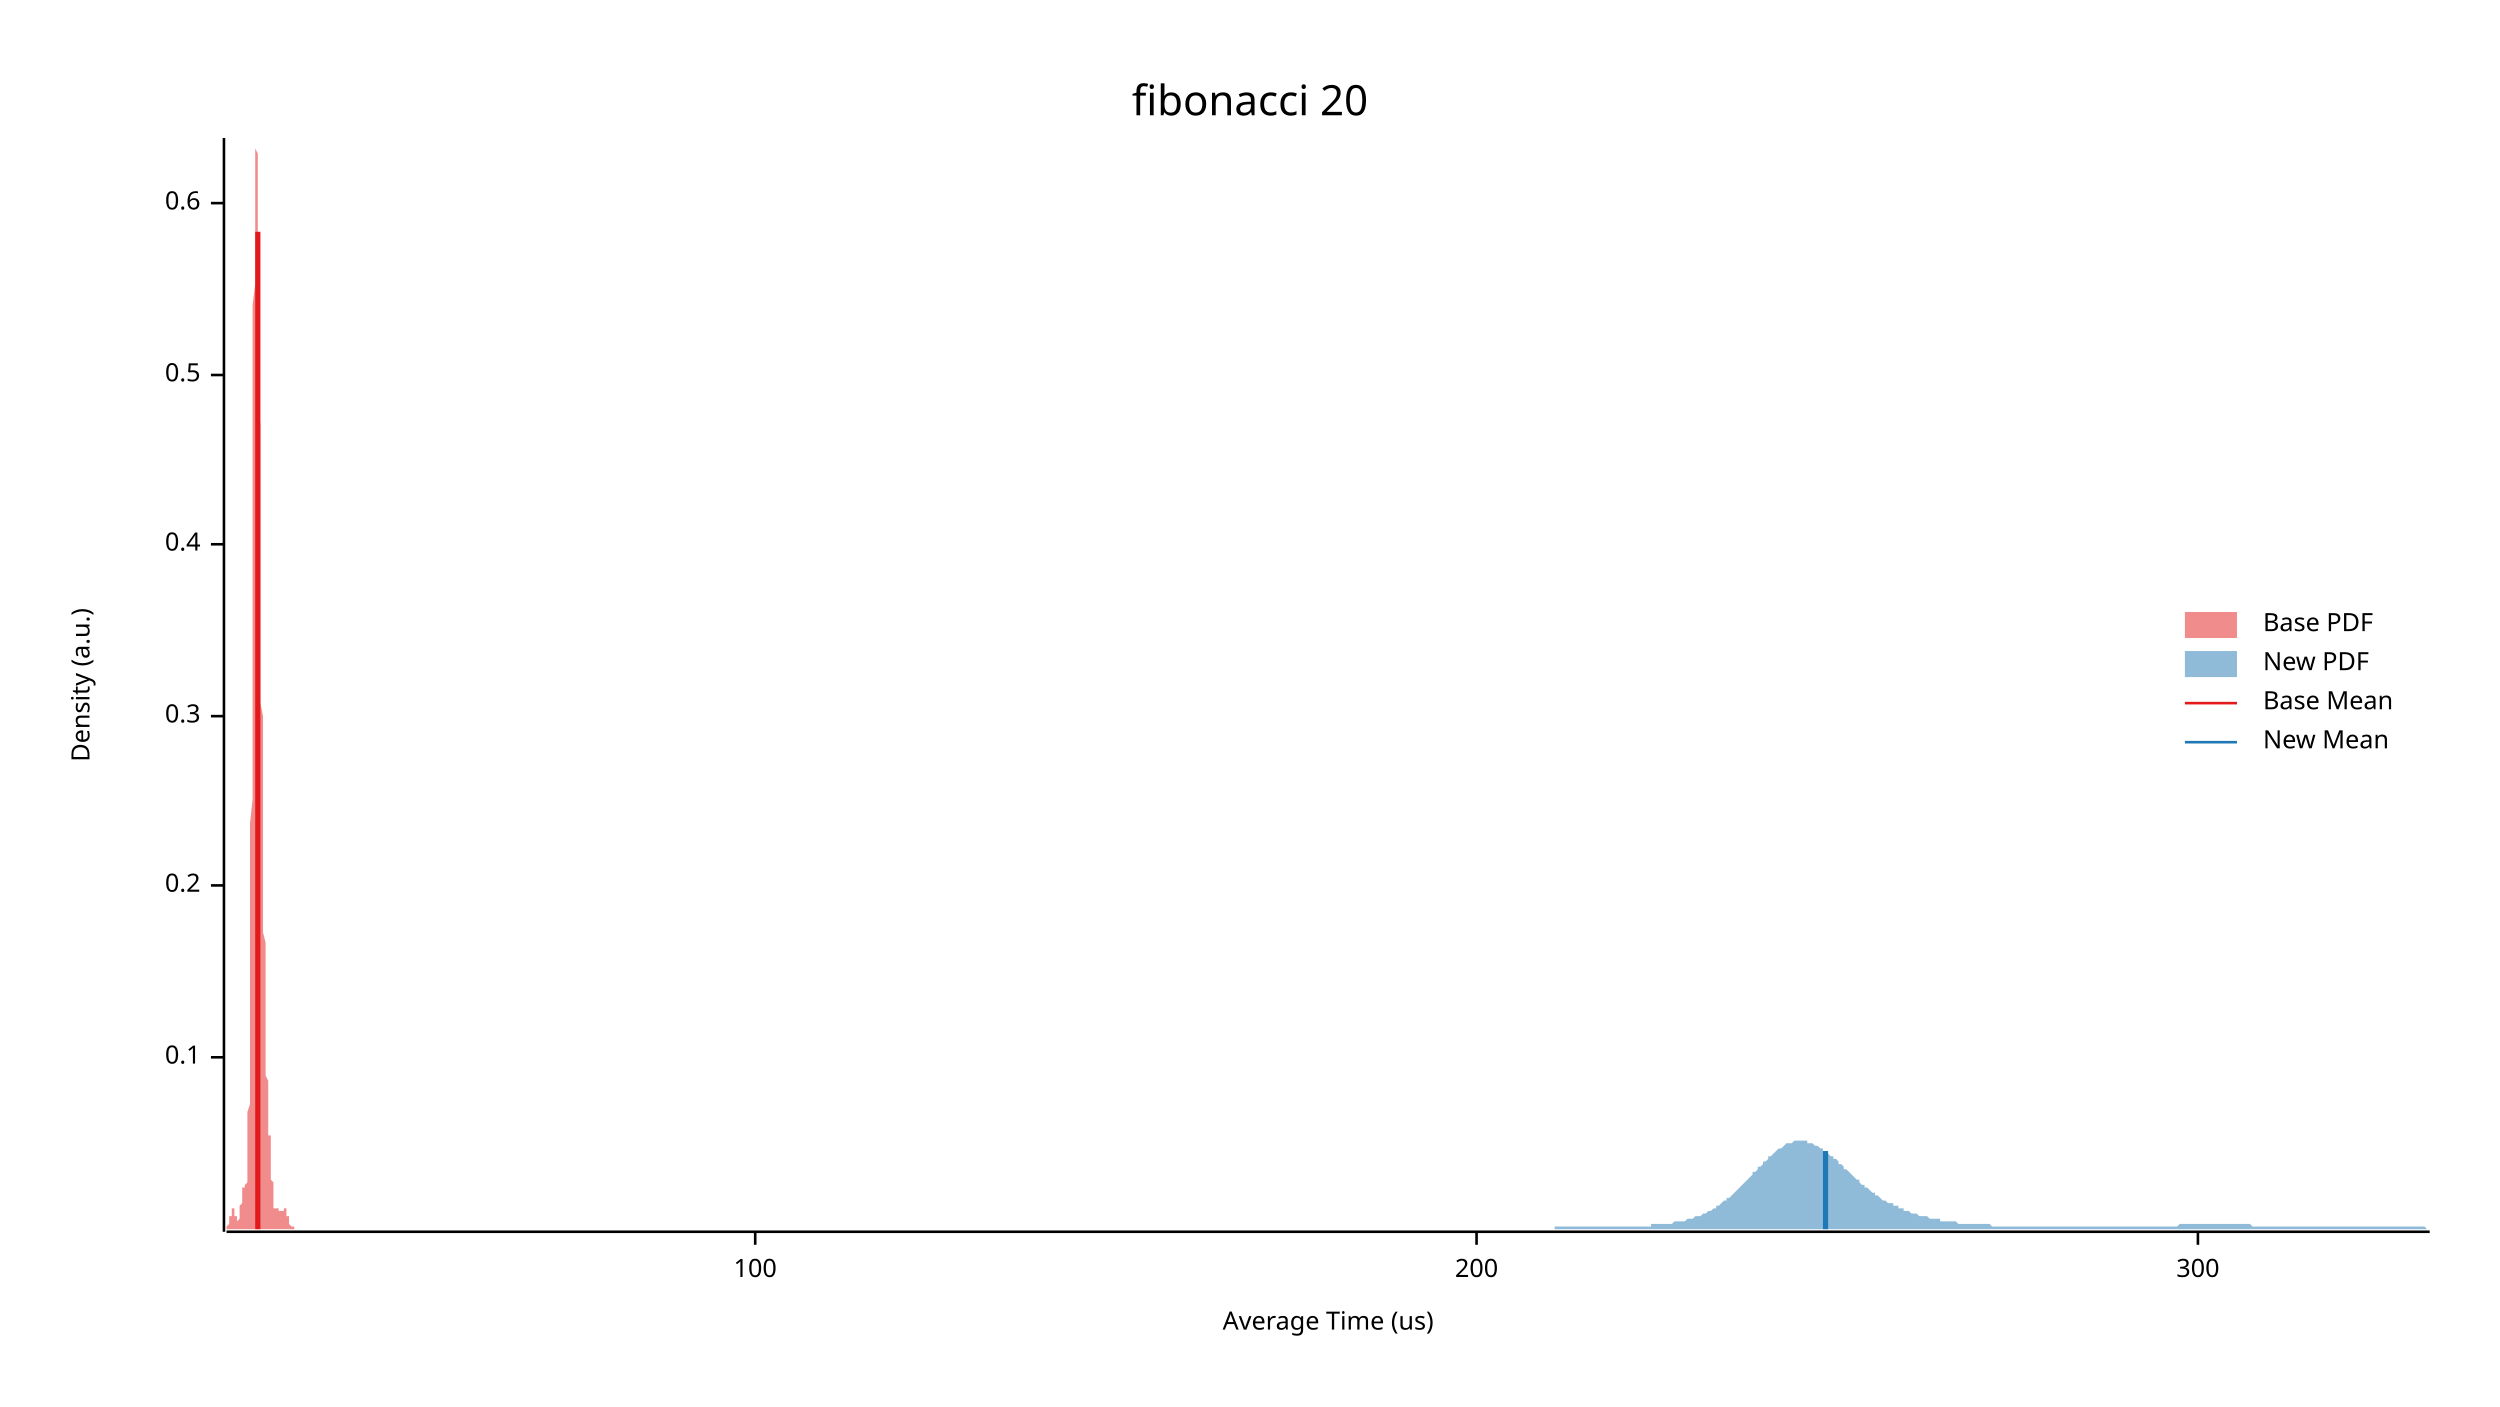
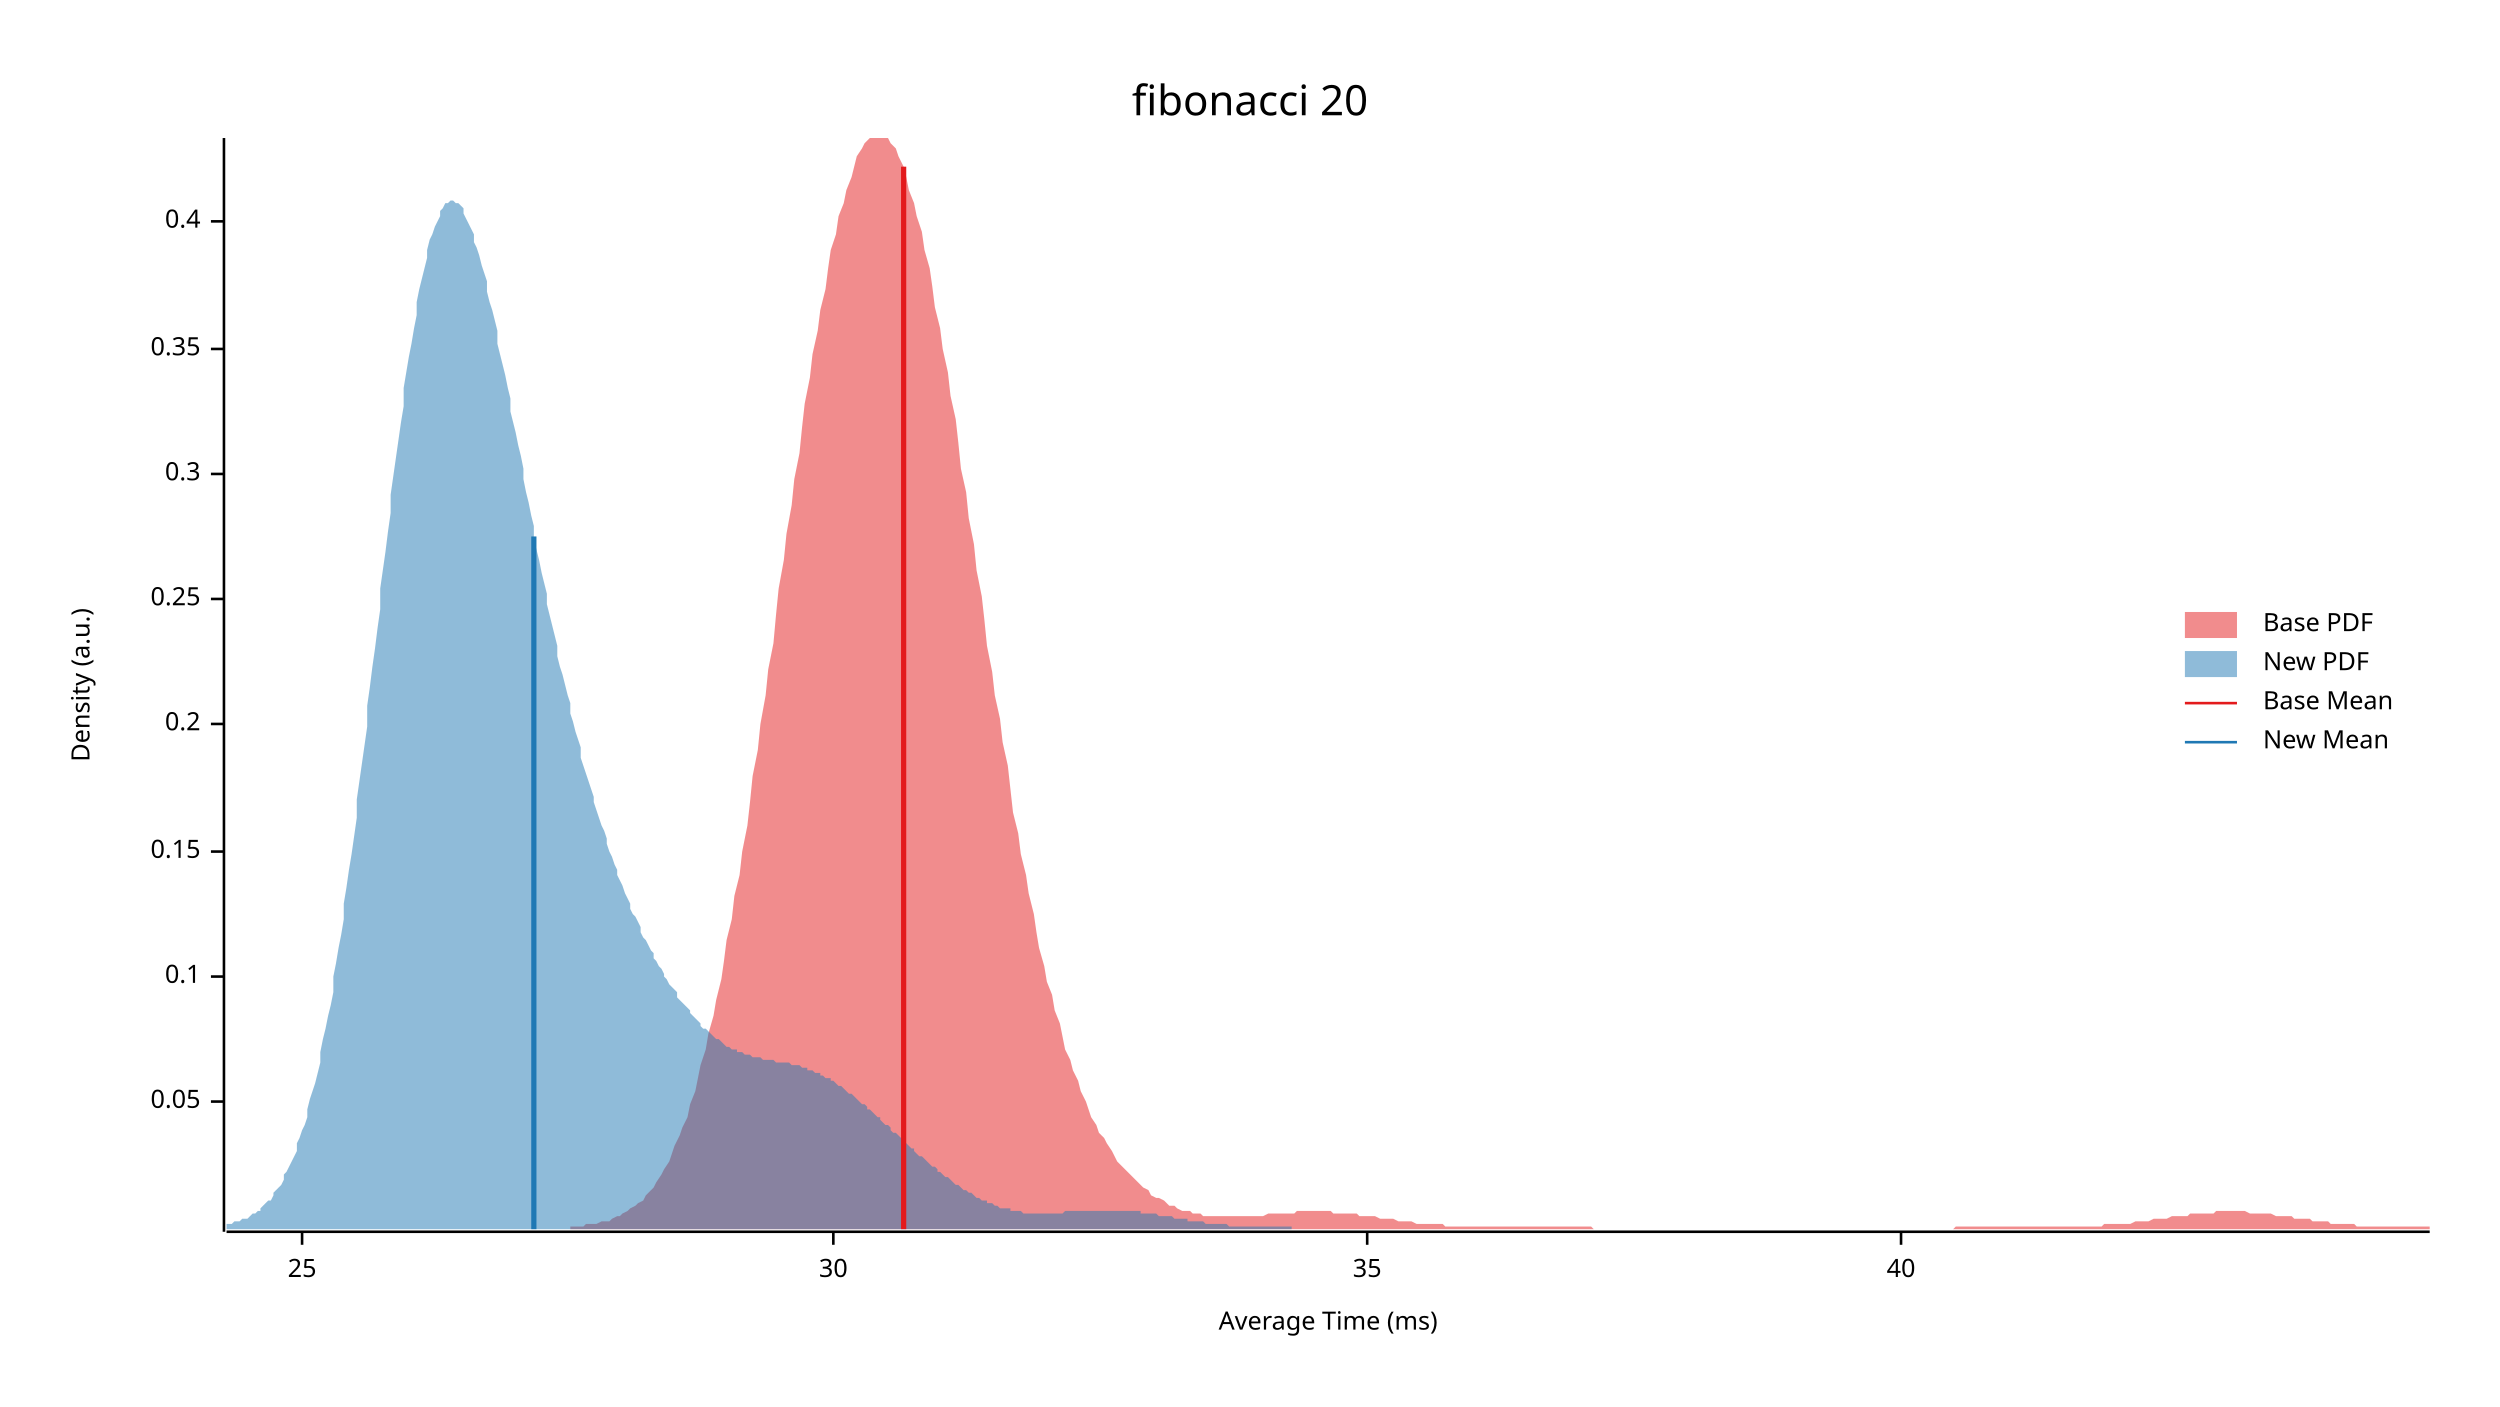
<svg xmlns="http://www.w3.org/2000/svg" width="960" height="540">
  <text x="480" y="32" dy="0.76em" text-anchor="middle" font-family="sans-serif" font-size="16.129" opacity="1" fill="#000000">
fibonacci 20
</text>
  <text x="27" y="263" dy="0.76em" text-anchor="middle" font-family="sans-serif" font-size="9.677" opacity="1" fill="#000000" transform="rotate(270, 27, 263)">
Density (a.u.)
</text>
  <text x="510" y="513" dy="-0.5ex" text-anchor="middle" font-family="sans-serif" font-size="9.677" opacity="1" fill="#000000">
- Average Time (us)
+ Average Time (ms)
</text>
  <polyline fill="none" opacity="1" stroke="#000000" stroke-width="1" points="86,53 86,473 " />
-   <text x="77" y="406" dy="0.5ex" text-anchor="end" font-family="sans-serif" font-size="9.677" opacity="1" fill="#000000">
+   <text x="77" y="423" dy="0.5ex" text-anchor="end" font-family="sans-serif" font-size="9.677" opacity="1" fill="#000000">
+ 0.05
+ </text>
+   <polyline fill="none" opacity="1" stroke="#000000" stroke-width="1" points="81,423 86,423 " />
+   <text x="77" y="375" dy="0.5ex" text-anchor="end" font-family="sans-serif" font-size="9.677" opacity="1" fill="#000000">
0.1
</text>
-   <polyline fill="none" opacity="1" stroke="#000000" stroke-width="1" points="81,406 86,406 " />
-   <text x="77" y="340" dy="0.5ex" text-anchor="end" font-family="sans-serif" font-size="9.677" opacity="1" fill="#000000">
+   <polyline fill="none" opacity="1" stroke="#000000" stroke-width="1" points="81,375 86,375 " />
+   <text x="77" y="327" dy="0.5ex" text-anchor="end" font-family="sans-serif" font-size="9.677" opacity="1" fill="#000000">
+ 0.15
+ </text>
+   <polyline fill="none" opacity="1" stroke="#000000" stroke-width="1" points="81,327 86,327 " />
+   <text x="77" y="278" dy="0.5ex" text-anchor="end" font-family="sans-serif" font-size="9.677" opacity="1" fill="#000000">
0.2
</text>
-   <polyline fill="none" opacity="1" stroke="#000000" stroke-width="1" points="81,340 86,340 " />
-   <text x="77" y="275" dy="0.5ex" text-anchor="end" font-family="sans-serif" font-size="9.677" opacity="1" fill="#000000">
+   <polyline fill="none" opacity="1" stroke="#000000" stroke-width="1" points="81,278 86,278 " />
+   <text x="77" y="230" dy="0.5ex" text-anchor="end" font-family="sans-serif" font-size="9.677" opacity="1" fill="#000000">
+ 0.25
+ </text>
+   <polyline fill="none" opacity="1" stroke="#000000" stroke-width="1" points="81,230 86,230 " />
+   <text x="77" y="182" dy="0.5ex" text-anchor="end" font-family="sans-serif" font-size="9.677" opacity="1" fill="#000000">
0.3
</text>
-   <polyline fill="none" opacity="1" stroke="#000000" stroke-width="1" points="81,275 86,275 " />
-   <text x="77" y="209" dy="0.5ex" text-anchor="end" font-family="sans-serif" font-size="9.677" opacity="1" fill="#000000">
+   <polyline fill="none" opacity="1" stroke="#000000" stroke-width="1" points="81,182 86,182 " />
+   <text x="77" y="134" dy="0.5ex" text-anchor="end" font-family="sans-serif" font-size="9.677" opacity="1" fill="#000000">
+ 0.35
+ </text>
+   <polyline fill="none" opacity="1" stroke="#000000" stroke-width="1" points="81,134 86,134 " />
+   <text x="77" y="85" dy="0.5ex" text-anchor="end" font-family="sans-serif" font-size="9.677" opacity="1" fill="#000000">
0.4
</text>
-   <polyline fill="none" opacity="1" stroke="#000000" stroke-width="1" points="81,209 86,209 " />
-   <text x="77" y="144" dy="0.5ex" text-anchor="end" font-family="sans-serif" font-size="9.677" opacity="1" fill="#000000">
- 0.5
+   <polyline fill="none" opacity="1" stroke="#000000" stroke-width="1" points="81,85 86,85 " />
+   <polyline fill="none" opacity="1" stroke="#000000" stroke-width="1" points="87,473 933,473 " />
+   <text x="116" y="483" dy="0.76em" text-anchor="middle" font-family="sans-serif" font-size="9.677" opacity="1" fill="#000000">
+ 25
</text>
-   <polyline fill="none" opacity="1" stroke="#000000" stroke-width="1" points="81,144 86,144 " />
-   <text x="77" y="78" dy="0.5ex" text-anchor="end" font-family="sans-serif" font-size="9.677" opacity="1" fill="#000000">
- 0.6
+   <polyline fill="none" opacity="1" stroke="#000000" stroke-width="1" points="116,473 116,478 " />
+   <text x="320" y="483" dy="0.76em" text-anchor="middle" font-family="sans-serif" font-size="9.677" opacity="1" fill="#000000">
+ 30
</text>
-   <polyline fill="none" opacity="1" stroke="#000000" stroke-width="1" points="81,78 86,78 " />
-   <polyline fill="none" opacity="1" stroke="#000000" stroke-width="1" points="87,473 933,473 " />
-   <text x="290" y="483" dy="0.76em" text-anchor="middle" font-family="sans-serif" font-size="9.677" opacity="1" fill="#000000">
- 100
+   <polyline fill="none" opacity="1" stroke="#000000" stroke-width="1" points="320,473 320,478 " />
+   <text x="525" y="483" dy="0.76em" text-anchor="middle" font-family="sans-serif" font-size="9.677" opacity="1" fill="#000000">
+ 35
</text>
-   <polyline fill="none" opacity="1" stroke="#000000" stroke-width="1" points="290,473 290,478 " />
-   <text x="567" y="483" dy="0.76em" text-anchor="middle" font-family="sans-serif" font-size="9.677" opacity="1" fill="#000000">
- 200
+   <polyline fill="none" opacity="1" stroke="#000000" stroke-width="1" points="525,473 525,478 " />
+   <text x="730" y="483" dy="0.76em" text-anchor="middle" font-family="sans-serif" font-size="9.677" opacity="1" fill="#000000">
+ 40
</text>
-   <polyline fill="none" opacity="1" stroke="#000000" stroke-width="1" points="567,473 567,478 " />
-   <text x="844" y="483" dy="0.76em" text-anchor="middle" font-family="sans-serif" font-size="9.677" opacity="1" fill="#000000">
- 300
- </text>
-   <polyline fill="none" opacity="1" stroke="#000000" stroke-width="1" points="844,473 844,478 " />
-   <polygon opacity="0.5" fill="#E31A1C" points="87,471 87,471 87,471 87,471 87,471 87,471 87,471 87,471 87,471 87,471 87,471 87,471 87,471 87,471 87,471 87,471 87,471 87,471 87,471 87,471 88,470 88,470 88,470 88,470 88,470 88,470 88,470 88,469 88,469 88,469 88,469 88,469 88,469 88,468 88,468 88,468 88,468 88,467 88,467 89,467 89,467 89,467 89,466 89,466 89,466 89,466 89,466 89,465 89,465 89,465 89,465 89,465 89,465 89,464 89,464 89,464 89,464 89,464 90,464 90,464 90,464 90,464 90,464 90,465 90,465 90,465 90,465 90,465 90,465 90,465 90,466 90,466 90,466 90,466 90,466 90,467 90,467 91,467 91,467 91,467 91,468 91,468 91,468 91,468 91,468 91,468 91,468 91,468 91,469 91,469 91,469 91,469 91,469 91,469 91,469 91,469 92,468 92,468 92,468 92,468 92,468 92,468 92,467 92,467 92,467 92,467 92,466 92,466 92,465 92,465 92,465 92,464 92,464 92,463 92,463 92,463 93,462 93,462 93,461 93,461 93,460 93,460 93,460 93,459 93,459 93,458 93,458 93,458 93,458 93,457 93,457 93,457 93,457 93,456 93,456 94,456 94,456 94,456 94,456 94,456 94,456 94,456 94,456 94,456 94,456 94,456 94,456 94,456 94,456 94,456 94,455 94,455 94,455 94,455 95,454 95,454 95,453 95,453 95,452 95,451 95,450 95,449 95,448 95,447 95,445 95,444 95,442 95,440 95,438 95,436 95,433 95,430 95,427 96,424 96,421 96,417 96,413 96,409 96,404 96,399 96,394 96,389 96,383 96,377 96,370 96,364 96,356 96,349 96,341 96,333 96,324 96,316 97,307 97,297 97,288 97,278 97,268 97,258 97,247 97,237 97,226 97,216 97,205 97,195 97,184 97,174 97,164 97,154 97,144 97,135 97,126 97,117 98,109 98,101 98,94 98,87 98,81 98,75 98,70 98,65 98,62 98,58 98,56 98,54 98,53 98,53 98,53 98,53 98,53 98,55 98,57 99,59 99,62 99,66 99,70 99,74 99,78 99,83 99,89 99,94 99,100 99,106 99,112 99,118 99,124 99,130 99,137 99,143 99,150 99,156 100,163 100,169 100,175 100,182 100,188 100,194 100,201 100,207 100,213 100,219 100,225 100,231 100,236 100,242 100,248 100,253 100,259 100,264 100,270 101,275 101,280 101,285 101,290 101,296 101,300 101,305 101,310 101,315 101,320 101,324 101,329 101,333 101,337 101,342 101,346 101,350 101,354 101,358 102,362 102,365 102,369 102,372 102,376 102,379 102,382 102,385 102,388 102,391 102,393 102,396 102,398 102,401 102,403 102,405 102,407 102,409 102,411 102,413 103,415 103,416 103,418 103,419 103,421 103,422 103,423 103,424 103,426 103,427 103,428 103,429 103,430 103,431 103,432 103,433 103,434 103,435 103,436 104,436 104,437 104,438 104,439 104,440 104,441 104,442 104,443 104,444 104,445 104,446 104,447 104,447 104,448 104,449 104,450 104,451 104,452 104,453 105,454 105,455 105,455 105,456 105,457 105,458 105,459 105,459 105,460 105,460 105,461 105,462 105,462 105,462 105,463 105,463 105,464 105,464 105,464 106,464 106,464 106,465 106,465 106,465 106,465 106,465 106,465 106,465 106,465 106,465 106,465 106,465 106,465 106,465 106,464 106,464 106,464 106,464 107,464 107,464 107,464 107,464 107,464 107,464 107,464 107,464 107,464 107,464 107,464 107,464 107,464 107,464 107,464 107,464 107,464 107,465 107,465 107,465 108,465 108,465 108,465 108,465 108,465 108,465 108,465 108,465 108,465 108,466 108,466 108,466 108,466 108,466 108,466 108,465 108,465 108,465 108,465 109,465 109,465 109,465 109,465 109,465 109,465 109,465 109,465 109,464 109,464 109,464 109,464 109,464 109,464 109,464 109,464 109,464 109,464 109,464 110,464 110,464 110,464 110,464 110,464 110,465 110,465 110,465 110,465 110,465 110,465 110,465 110,466 110,466 110,466 110,466 110,467 110,467 110,467 111,467 111,467 111,468 111,468 111,468 111,468 111,469 111,469 111,469 111,469 111,469 111,469 111,470 111,470 111,470 111,470 111,470 111,470 111,470 112,471 112,471 112,471 112,471 112,471 112,471 112,471 112,471 112,471 112,471 112,471 112,471 112,471 112,471 112,471 112,471 112,471 112,471 112,471 113,471 113,472 87,472 " />
-   <polygon opacity="0.5" fill="#1F78B4" points="597,471 597,471 598,471 599,471 599,471 600,471 601,471 601,471 602,471 603,471 603,471 604,471 605,471 605,471 606,471 607,471 607,471 608,471 609,471 609,471 610,471 611,471 611,471 612,471 613,471 613,471 614,471 615,471 615,471 616,471 617,471 617,471 618,471 619,471 619,471 620,471 621,471 621,471 622,471 623,471 624,471 624,471 625,471 626,471 626,471 627,471 628,471 628,471 629,471 630,471 630,471 631,471 632,471 632,471 633,471 634,471 634,470 635,470 636,470 636,470 637,470 638,470 638,470 639,470 640,470 640,470 641,470 642,470 642,470 643,469 644,469 644,469 645,469 646,469 646,469 647,469 648,468 648,468 649,468 650,468 650,468 651,467 652,467 652,467 653,467 654,466 654,466 655,466 656,465 657,465 657,465 658,464 659,464 659,463 660,463 661,462 661,462 662,461 663,461 663,460 664,460 665,459 665,459 666,458 667,457 667,457 668,456 669,455 669,455 670,454 671,453 671,453 672,452 673,451 673,450 674,450 675,449 675,448 676,448 677,447 677,446 678,446 679,445 679,444 680,444 681,443 681,443 682,442 683,441 683,441 684,441 685,440 685,440 686,439 687,439 687,439 688,439 689,438 689,438 690,438 691,438 692,438 692,438 693,438 694,438 694,439 695,439 696,439 696,439 697,440 698,440 698,440 699,441 700,441 700,442 701,442 702,443 702,443 703,444 704,444 704,445 705,445 706,446 706,447 707,447 708,448 708,449 709,449 710,450 710,450 711,451 712,452 712,452 713,453 714,453 714,454 715,455 716,455 716,456 717,456 718,457 718,457 719,458 720,458 720,459 721,459 722,460 722,460 723,461 724,461 724,461 725,462 726,462 727,462 727,463 728,463 729,463 729,464 730,464 731,464 731,465 732,465 733,465 733,465 734,466 735,466 735,466 736,466 737,467 737,467 738,467 739,467 739,467 740,467 741,468 741,468 742,468 743,468 743,468 744,468 745,468 745,469 746,469 747,469 747,469 748,469 749,469 749,469 750,469 751,469 751,469 752,470 753,470 753,470 754,470 755,470 755,470 756,470 757,470 757,470 758,470 759,470 759,470 760,470 761,470 762,470 762,470 763,470 764,470 764,470 765,471 766,471 766,471 767,471 768,471 768,471 769,471 770,471 770,471 771,471 772,471 772,471 773,471 774,471 774,471 775,471 776,471 776,471 777,471 778,471 778,471 779,471 780,471 780,471 781,471 782,471 782,471 783,471 784,471 784,471 785,471 786,471 786,471 787,471 788,471 788,471 789,471 790,471 790,471 791,471 792,471 792,471 793,471 794,471 795,471 795,471 796,471 797,471 797,471 798,471 799,471 799,471 800,471 801,471 801,471 802,471 803,471 803,471 804,471 805,471 805,471 806,471 807,471 807,471 808,471 809,471 809,471 810,471 811,471 811,471 812,471 813,471 813,471 814,471 815,471 815,471 816,471 817,471 817,471 818,471 819,471 819,471 820,471 821,471 821,471 822,471 823,471 823,471 824,471 825,471 825,471 826,471 827,471 827,471 828,471 829,471 830,471 830,471 831,471 832,471 832,471 833,471 834,471 834,471 835,471 836,471 836,471 837,470 838,470 838,470 839,470 840,470 840,470 841,470 842,470 842,470 843,470 844,470 844,470 845,470 846,470 846,470 847,470 848,470 848,470 849,470 850,470 850,470 851,470 852,470 852,470 853,470 854,470 854,470 855,470 856,470 856,470 857,470 858,470 858,470 859,470 860,470 860,470 861,470 862,470 862,470 863,470 864,470 865,471 865,471 866,471 867,471 867,471 868,471 869,471 869,471 870,471 871,471 871,471 872,471 873,471 873,471 874,471 875,471 875,471 876,471 877,471 877,471 878,471 879,471 879,471 880,471 881,471 881,471 882,471 883,471 883,471 884,471 885,471 885,471 886,471 887,471 887,471 888,471 889,471 889,471 890,471 891,471 891,471 892,471 893,471 893,471 894,471 895,471 895,471 896,471 897,471 897,471 898,471 899,471 900,471 900,471 901,471 902,471 902,471 903,471 904,471 904,471 905,471 906,471 906,471 907,471 908,471 908,471 909,471 910,471 910,471 911,471 912,471 912,471 913,471 914,471 914,471 915,471 916,471 916,471 917,471 918,471 918,471 919,471 920,471 920,471 921,471 922,471 922,471 923,471 924,471 924,471 925,471 926,471 926,471 927,471 928,471 928,471 929,471 930,471 930,471 931,471 932,472 933,472 933,472 597,472 " />
-   <polyline fill="none" opacity="1" stroke="#E31A1C" stroke-width="2" points="99,472 99,89 " />
-   <polyline fill="none" opacity="1" stroke="#1F78B4" stroke-width="2" points="701,472 701,442 " />
+   <polyline fill="none" opacity="1" stroke="#000000" stroke-width="1" points="730,473 730,478 " />
+   <polygon opacity="0.5" fill="#E31A1C" points="219,471 221,471 222,471 224,471 225,470 227,470 228,470 229,470 231,469 232,469 234,469 235,468 237,467 238,467 239,466 241,465 242,464 244,463 245,462 247,461 248,459 249,458 251,456 252,454 254,451 255,449 257,446 258,443 259,440 261,436 262,433 264,429 265,424 267,419 268,414 269,409 271,403 272,397 274,390 275,384 277,376 278,369 279,361 281,353 282,344 284,336 285,327 287,317 288,308 289,298 291,288 292,278 294,267 295,257 297,247 298,236 299,226 301,215 302,205 304,194 305,184 307,174 308,164 309,155 311,145 312,136 314,127 315,119 317,111 318,103 319,96 321,90 322,83 324,78 325,73 327,68 328,64 329,60 331,57 332,55 334,53 335,53 337,53 338,53 339,53 341,53 342,55 344,57 345,60 347,64 348,68 349,73 351,78 352,83 354,89 355,96 357,103 358,110 359,118 361,126 362,134 364,143 365,152 367,161 368,170 369,180 371,189 372,199 374,209 375,219 377,229 378,238 379,248 381,258 382,267 384,276 385,285 387,294 388,303 389,312 391,320 392,328 394,336 395,343 397,351 398,358 399,364 401,371 402,377 404,382 405,388 407,393 408,398 409,403 411,407 412,411 414,415 415,419 417,423 418,426 419,429 421,432 422,435 424,437 425,439 427,442 428,444 429,446 431,448 432,449 434,451 435,452 437,454 438,455 439,456 441,457 442,459 444,460 445,460 447,461 448,462 449,463 451,463 452,464 454,465 455,465 457,465 458,466 459,466 461,466 462,467 464,467 465,467 467,467 468,467 469,467 471,467 472,467 474,467 475,467 477,467 478,467 479,467 481,467 482,467 484,467 485,467 487,466 488,466 489,466 491,466 492,466 494,466 495,466 497,466 498,465 499,465 501,465 502,465 504,465 505,465 507,465 508,465 509,465 511,465 512,466 514,466 515,466 517,466 518,466 520,466 521,466 522,467 524,467 525,467 527,467 528,467 530,468 531,468 532,468 534,468 535,468 537,469 538,469 540,469 541,469 542,469 544,470 545,470 547,470 548,470 550,470 551,470 552,470 554,470 555,471 557,471 558,471 560,471 561,471 562,471 564,471 565,471 567,471 568,471 570,471 571,471 572,471 574,471 575,471 577,471 578,471 580,471 581,471 582,471 584,471 585,471 587,471 588,471 590,471 591,471 592,471 594,471 595,471 597,471 598,471 600,471 601,471 602,471 604,471 605,471 607,471 608,471 610,471 611,471 612,472 614,472 615,472 617,472 618,472 620,472 621,472 622,472 624,472 625,472 627,472 628,472 630,472 631,472 632,472 634,472 635,472 637,472 638,472 640,472 641,472 642,472 644,472 645,472 647,472 648,472 650,472 651,472 652,472 654,472 655,472 657,472 658,472 660,472 661,472 662,472 664,472 665,472 667,472 668,472 670,472 671,472 672,472 674,472 675,472 677,472 678,472 680,472 681,472 682,472 684,472 685,472 687,472 688,472 690,472 691,472 692,472 694,472 695,472 697,472 698,472 700,472 701,472 702,472 704,472 705,472 707,472 708,472 710,472 711,472 712,472 714,472 715,472 717,472 718,472 720,472 721,472 722,472 724,472 725,472 727,472 728,472 730,472 731,472 732,472 734,472 735,472 737,472 738,472 740,472 741,472 742,472 744,472 745,472 747,472 748,472 750,472 751,471 752,471 754,471 755,471 757,471 758,471 760,471 761,471 762,471 764,471 765,471 767,471 768,471 770,471 771,471 772,471 774,471 775,471 777,471 778,471 780,471 781,471 782,471 784,471 785,471 787,471 788,471 790,471 791,471 792,471 794,471 795,471 797,471 798,471 800,471 801,471 802,471 804,471 805,471 807,471 808,470 810,470 811,470 812,470 814,470 815,470 817,470 818,470 820,469 821,469 822,469 824,469 825,469 827,468 828,468 830,468 831,468 832,468 834,467 835,467 837,467 838,467 840,467 841,466 842,466 844,466 845,466 847,466 848,466 850,466 851,465 852,465 854,465 855,465 857,465 858,465 860,465 861,465 862,465 864,466 865,466 867,466 868,466 870,466 871,466 872,466 874,467 875,467 877,467 878,467 880,467 881,468 882,468 884,468 885,468 887,468 888,469 890,469 891,469 892,469 894,469 895,470 897,470 898,470 900,470 901,470 902,470 904,470 905,471 907,471 908,471 910,471 911,471 912,471 914,471 915,471 917,471 918,471 920,471 921,471 922,471 924,471 925,471 927,471 928,471 930,471 931,471 933,471 933,472 219,472 " />
+   <polygon opacity="0.5" fill="#1F78B4" points="87,470 87,470 88,470 89,470 90,469 91,469 91,469 92,469 93,468 94,468 95,468 96,467 96,467 97,466 98,466 99,465 100,465 100,464 101,463 102,462 103,461 104,461 105,459 105,458 106,457 107,456 108,455 109,453 109,451 110,450 111,448 112,446 113,444 114,442 114,439 115,437 116,434 117,432 118,429 118,426 119,422 120,419 121,416 122,412 123,408 123,404 124,399 125,395 126,390 127,386 128,381 128,375 129,370 130,364 131,359 132,353 132,347 133,341 134,334 135,328 136,321 137,314 137,307 138,300 139,293 140,286 141,279 141,271 142,264 143,256 144,249 145,241 146,234 146,226 147,219 148,212 149,204 150,197 150,190 151,183 152,176 153,169 154,162 155,156 155,149 156,143 157,137 158,132 159,126 160,121 160,116 161,111 162,107 163,103 164,99 164,96 165,92 166,90 167,87 168,85 169,83 169,81 170,80 171,78 172,78 173,77 173,77 174,77 175,78 176,78 177,79 178,80 178,82 179,84 180,86 181,88 182,90 182,93 183,95 184,98 185,102 186,105 187,108 187,112 188,116 189,119 190,123 191,127 191,132 192,136 193,140 194,144 195,149 196,153 196,158 197,162 198,166 199,171 200,175 201,180 201,184 202,189 203,193 204,198 205,202 205,207 206,211 207,215 208,220 209,224 210,228 210,232 211,236 212,240 213,244 214,248 214,252 215,256 216,259 217,263 218,267 219,270 219,274 220,277 221,281 222,284 223,287 223,291 224,294 225,297 226,300 227,303 228,306 228,308 229,311 230,314 231,317 232,319 233,322 233,324 234,327 235,329 236,332 237,334 237,336 238,338 239,340 240,343 241,345 242,347 242,349 243,351 244,352 245,354 246,356 246,358 247,360 248,361 249,363 250,365 251,366 251,368 252,369 253,371 254,372 255,374 255,375 256,376 257,378 258,379 259,380 260,381 260,383 261,384 262,385 263,386 264,387 265,388 265,389 266,390 267,391 268,392 269,393 269,394 270,395 271,395 272,396 273,397 274,398 274,398 275,399 276,399 277,400 278,401 278,401 279,402 280,402 281,403 282,403 283,403 283,404 284,404 285,404 286,405 287,405 287,405 288,405 289,406 290,406 291,406 292,406 292,406 293,407 294,407 295,407 296,407 296,407 297,407 298,408 299,408 300,408 301,408 301,408 302,408 303,408 304,409 305,409 306,409 306,409 307,409 308,410 309,410 310,410 310,411 311,411 312,411 313,412 314,412 315,412 315,413 316,413 317,414 318,414 319,414 319,415 320,415 321,416 322,417 323,417 324,418 324,418 325,419 326,420 327,420 328,421 328,421 329,422 330,423 331,424 332,424 333,425 333,426 334,426 335,427 336,428 337,429 338,429 338,430 339,431 340,432 341,432 342,433 342,434 343,435 344,435 345,436 346,437 347,438 347,438 348,439 349,440 350,441 351,441 351,442 352,443 353,444 354,444 355,445 356,446 356,446 357,447 358,448 359,448 360,449 360,450 361,450 362,451 363,452 364,452 365,453 365,453 366,454 367,455 368,455 369,456 369,456 370,457 371,457 372,458 373,458 374,459 374,459 375,460 376,460 377,461 378,461 379,461 379,462 380,462 381,462 382,463 383,463 383,463 384,464 385,464 386,464 387,464 388,464 388,465 389,465 390,465 391,465 392,465 392,465 393,466 394,466 395,466 396,466 397,466 397,466 398,466 399,466 400,466 401,466 401,466 402,466 403,466 404,466 405,466 406,466 406,466 407,466 408,466 409,465 410,465 411,465 411,465 412,465 413,465 414,465 415,465 415,465 416,465 417,465 418,465 419,465 420,465 420,465 421,465 422,465 423,465 424,465 424,465 425,465 426,465 427,465 428,465 429,465 429,465 430,465 431,465 432,465 433,465 433,465 434,465 435,465 436,465 437,465 438,465 438,466 439,466 440,466 441,466 442,466 443,466 443,466 444,466 445,467 446,467 447,467 447,467 448,467 449,467 450,467 451,468 452,468 452,468 453,468 454,468 455,468 456,468 456,469 457,469 458,469 459,469 460,469 461,469 461,469 462,469 463,470 464,470 465,470 465,470 466,470 467,470 468,470 469,470 470,470 470,470 471,470 472,471 473,471 474,471 474,471 475,471 476,471 477,471 478,471 479,471 479,471 480,471 481,471 482,471 483,471 484,471 484,471 485,471 486,471 487,471 488,471 488,471 489,471 490,471 491,471 492,471 493,471 493,471 494,471 495,471 496,471 496,472 87,472 " />
+   <polyline fill="none" opacity="1" stroke="#E31A1C" stroke-width="2" points="347,472 347,64 " />
+   <polyline fill="none" opacity="1" stroke="#1F78B4" stroke-width="2" points="205,472 205,206 " />
  <text x="869" y="235" dy="0.76em" text-anchor="start" font-family="sans-serif" font-size="9.677" opacity="1" fill="#000000">
Base PDF
</text>
  <text x="869" y="250" dy="0.76em" text-anchor="start" font-family="sans-serif" font-size="9.677" opacity="1" fill="#000000">
New PDF
</text>
  <text x="869" y="265" dy="0.76em" text-anchor="start" font-family="sans-serif" font-size="9.677" opacity="1" fill="#000000">
Base Mean
</text>
  <text x="869" y="280" dy="0.76em" text-anchor="start" font-family="sans-serif" font-size="9.677" opacity="1" fill="#000000">
New Mean
</text>
  <rect x="839" y="235" width="20" height="10" opacity="0.5" fill="#E31A1C" stroke="none" />
  <rect x="839" y="250" width="20" height="10" opacity="0.5" fill="#1F78B4" stroke="none" />
  <polyline fill="none" opacity="1" stroke="#E31A1C" stroke-width="1" points="839,270 859,270 " />
  <polyline fill="none" opacity="1" stroke="#1F78B4" stroke-width="1" points="839,285 859,285 " />
</svg>
